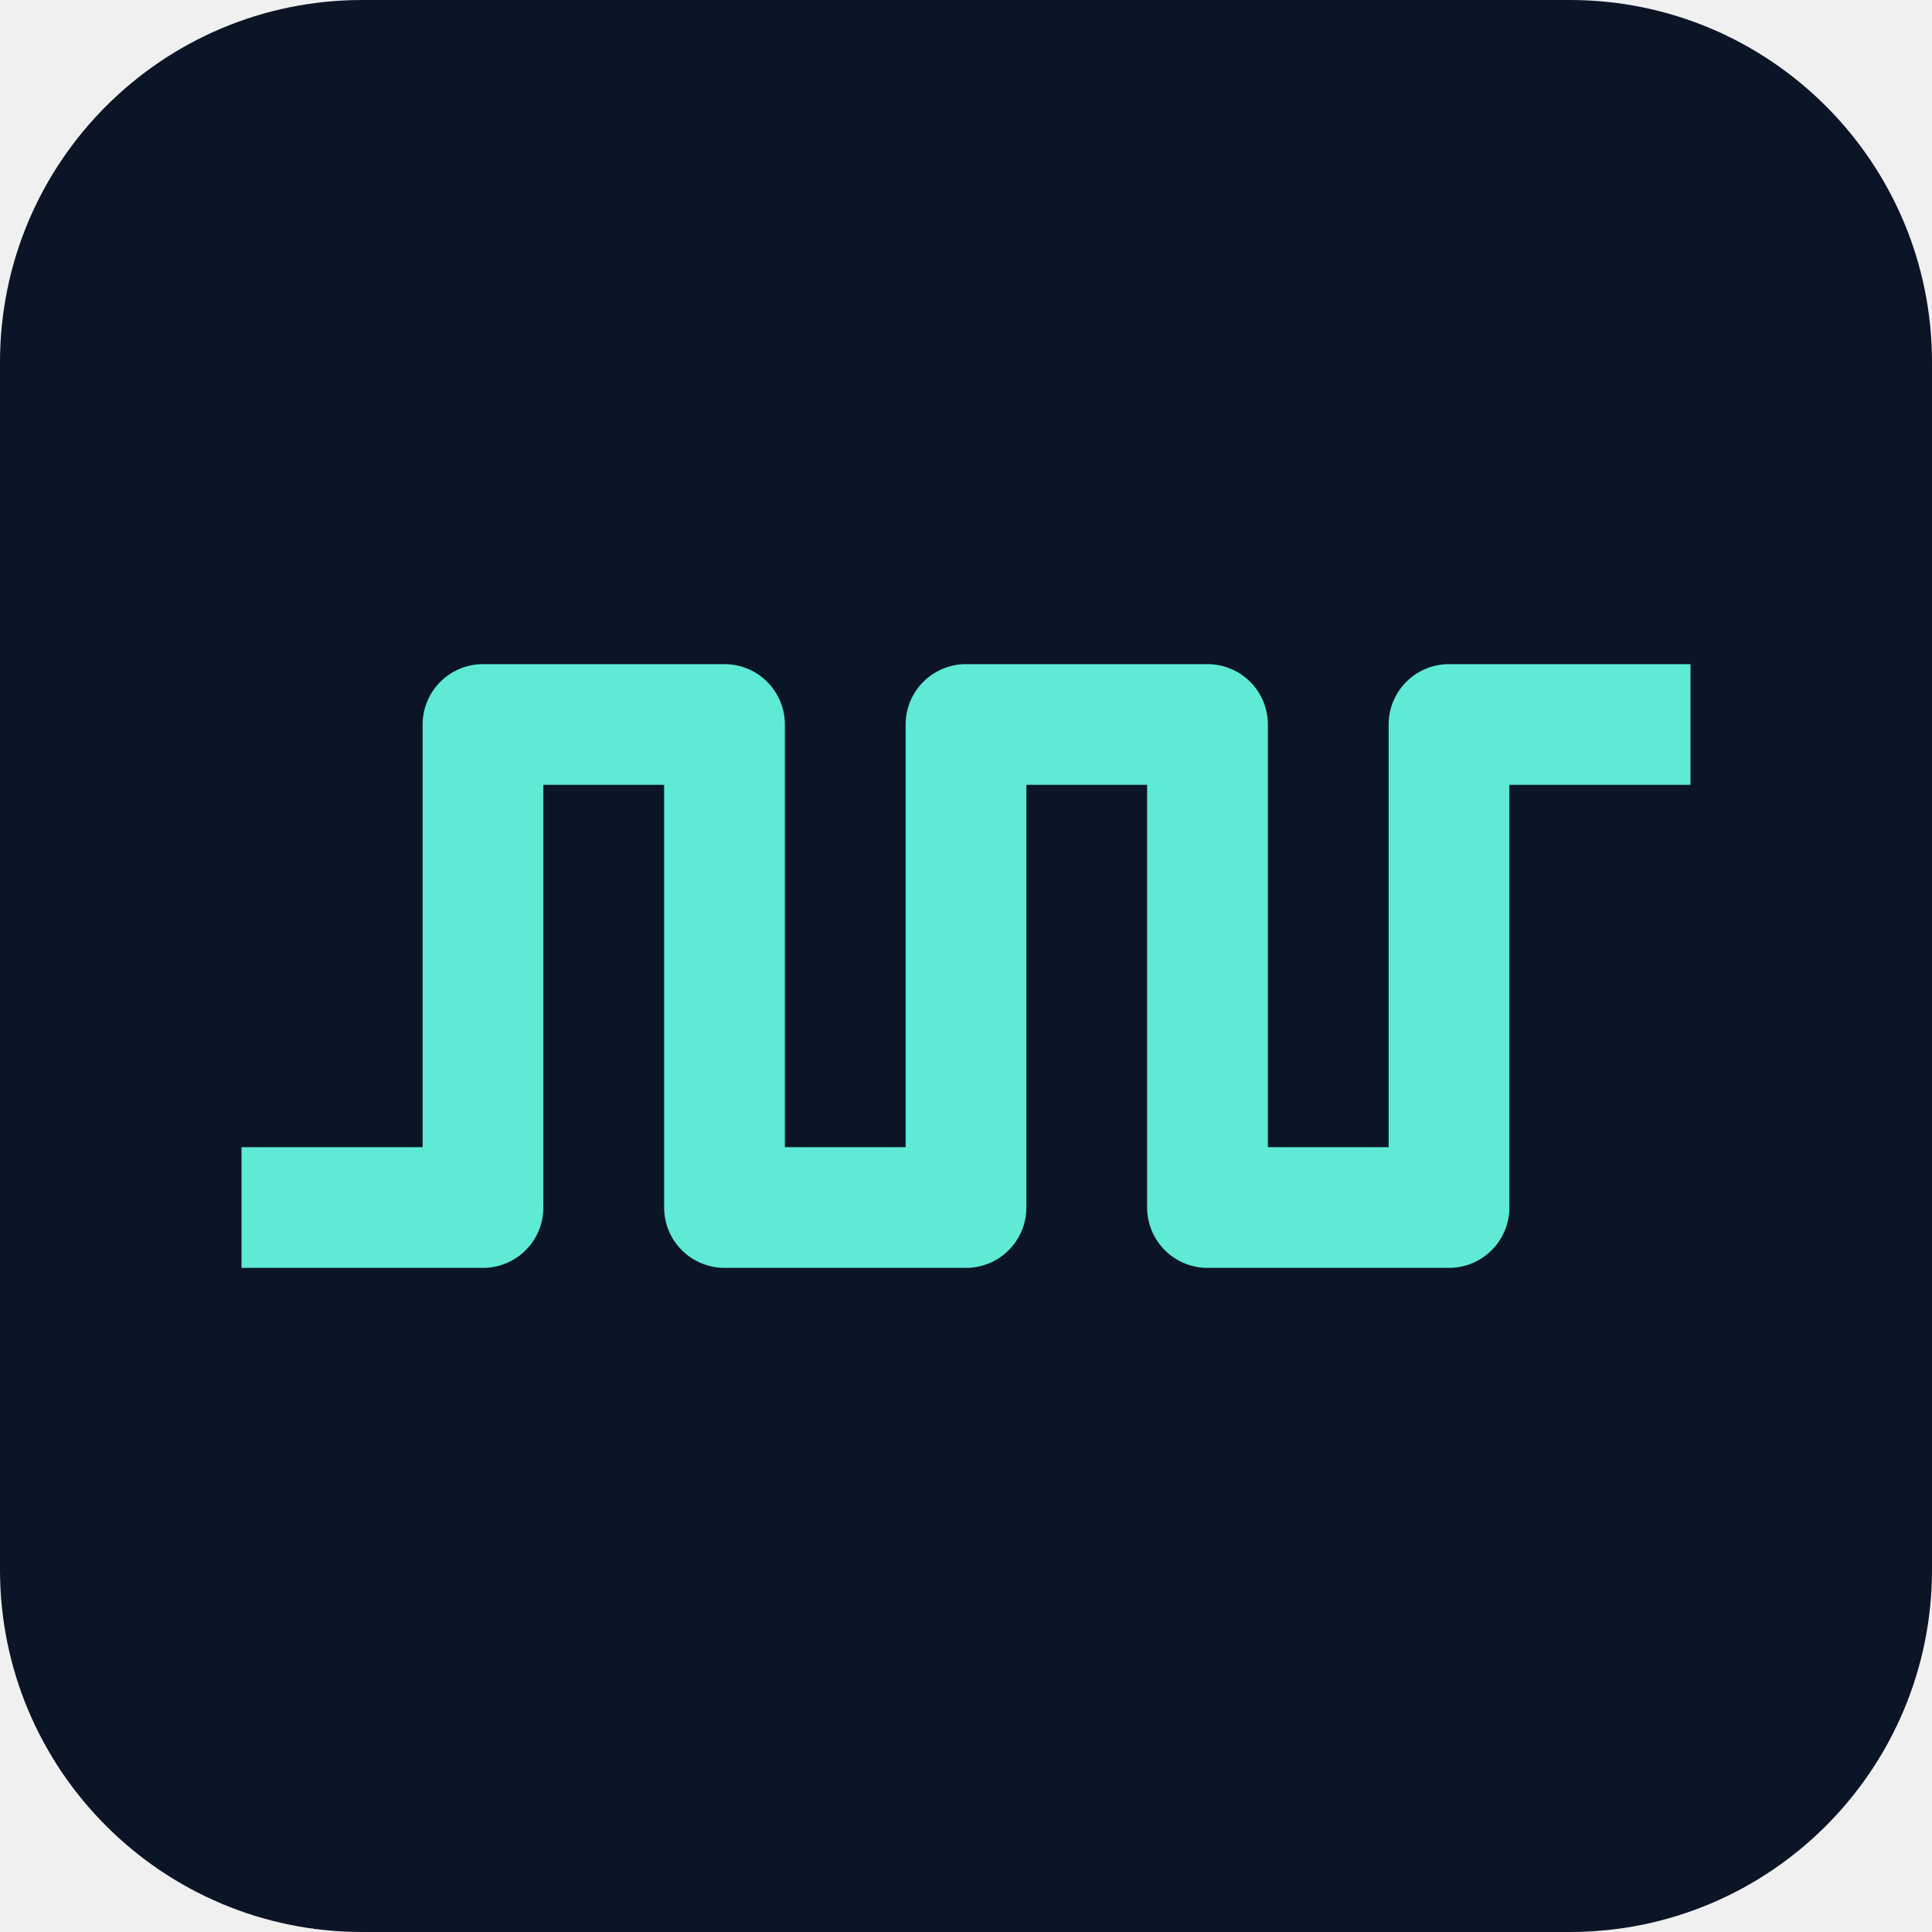
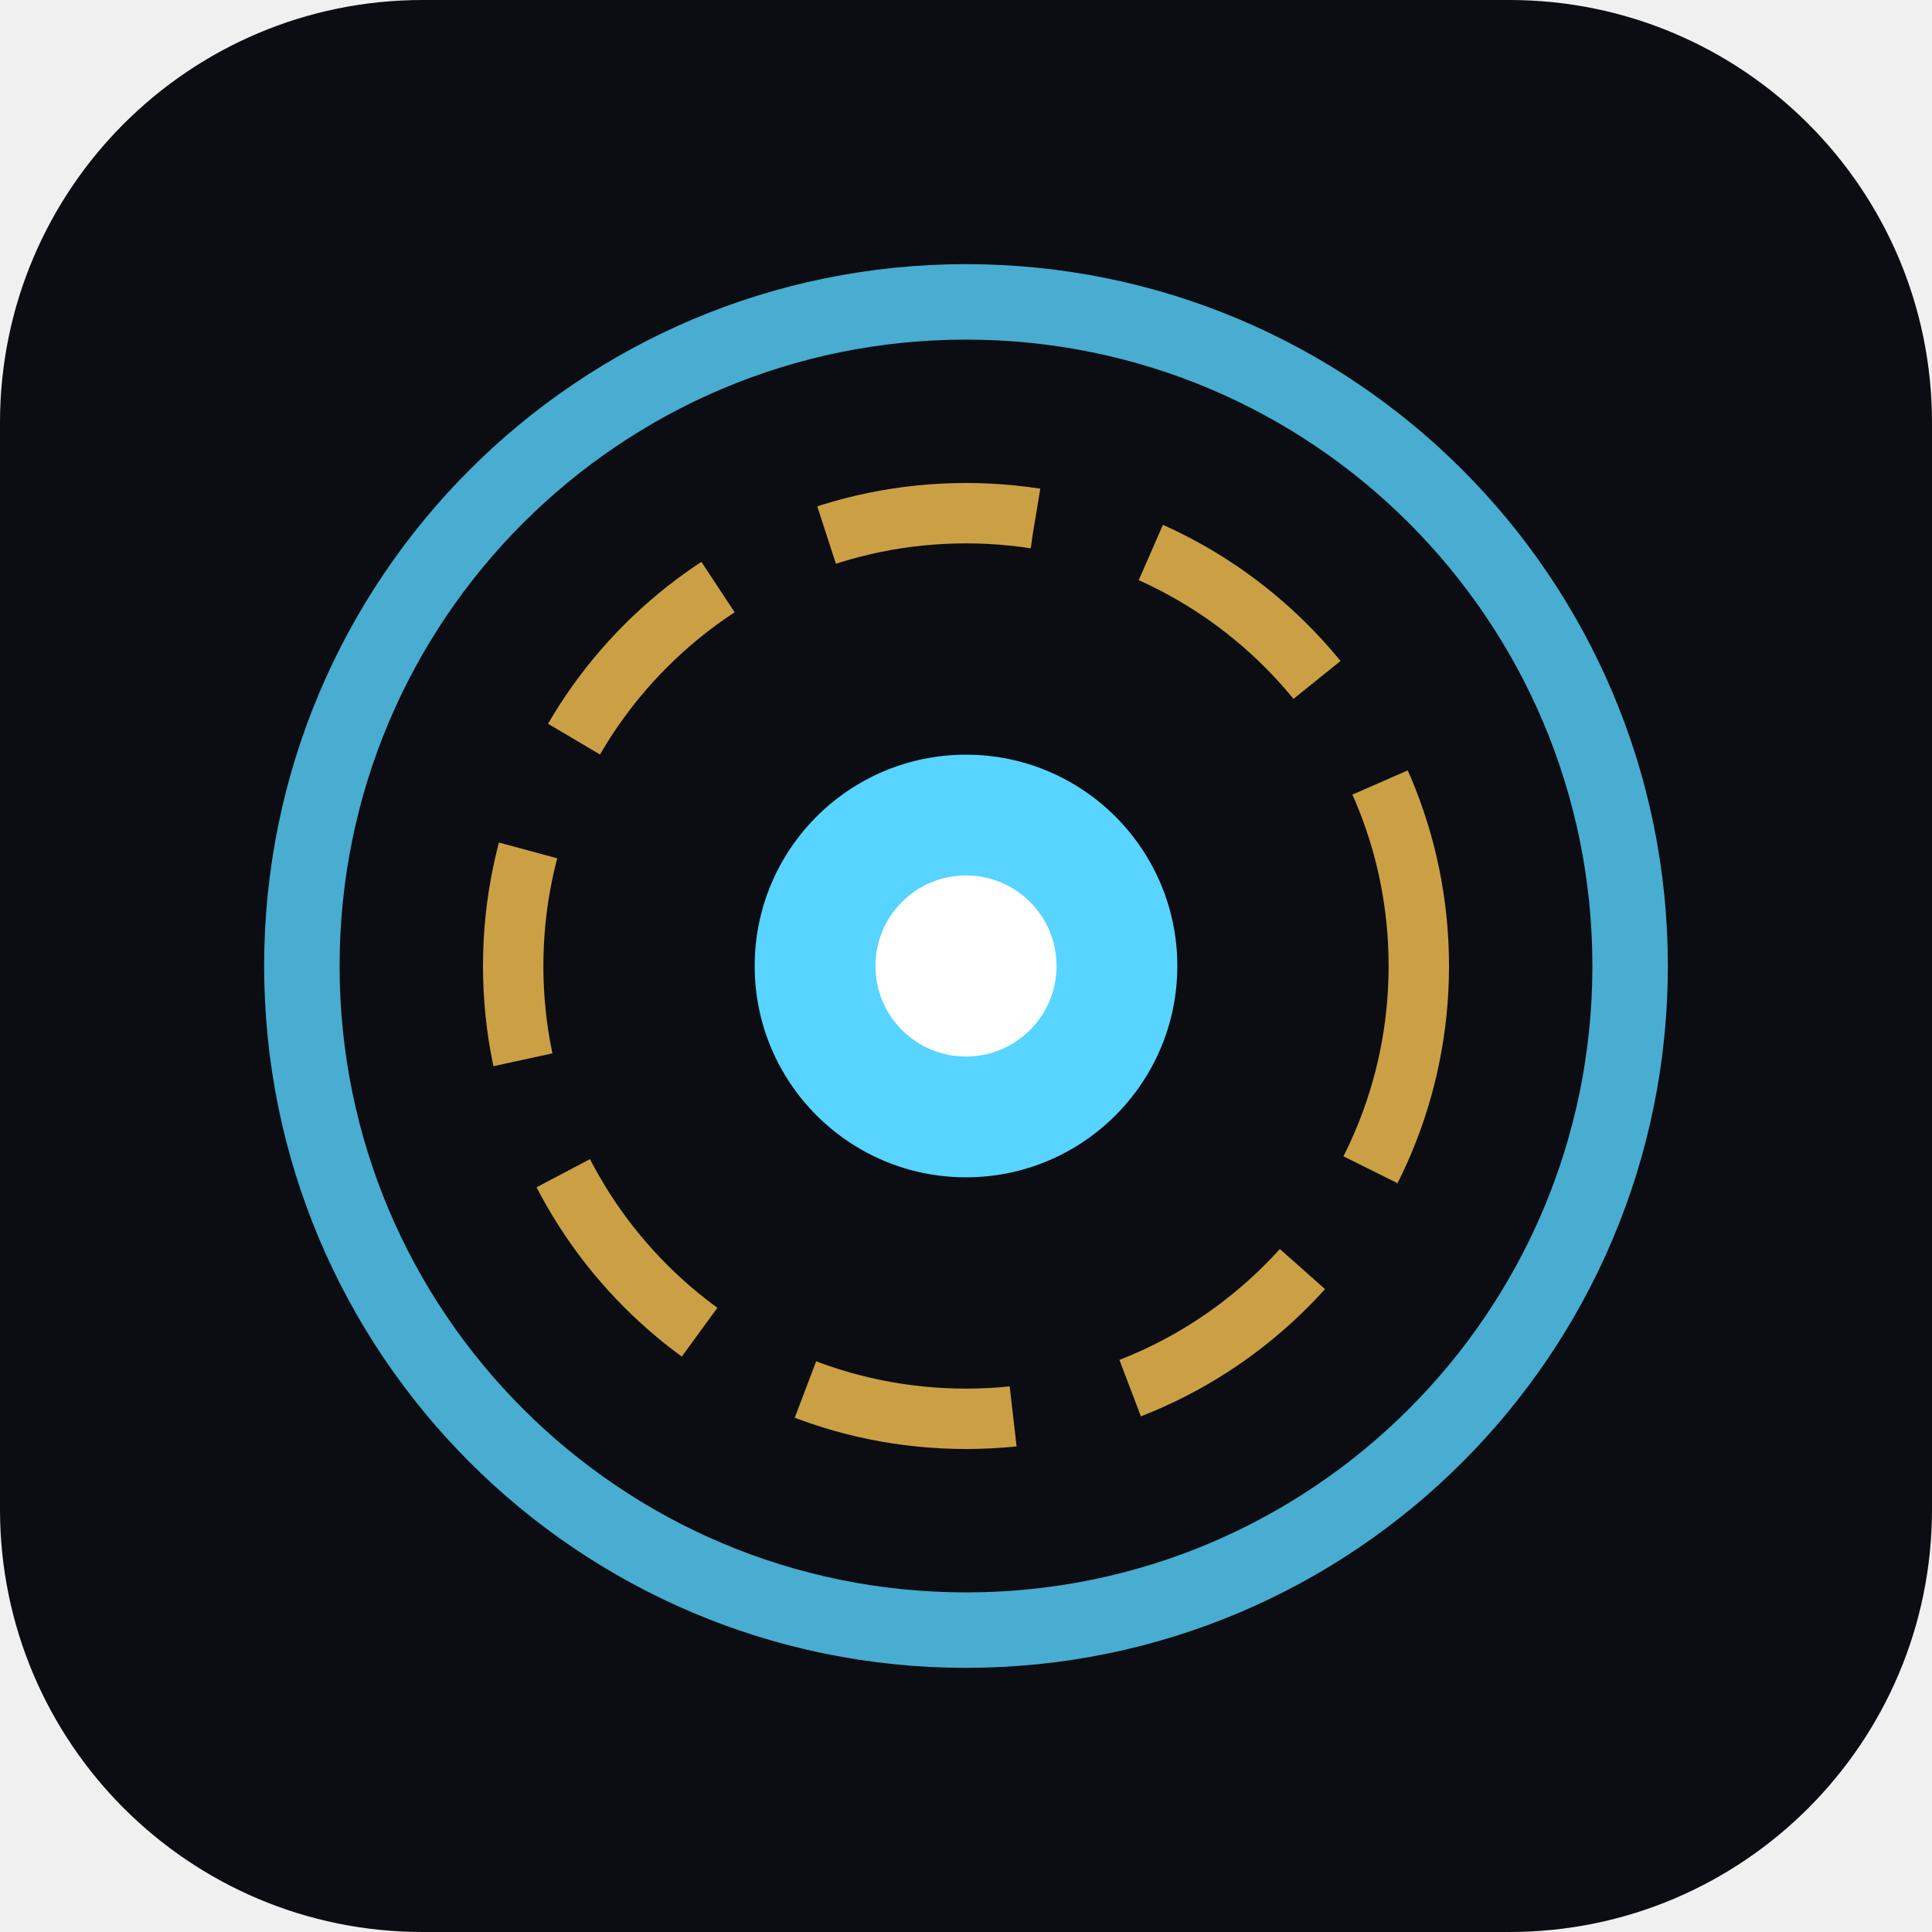
<svg xmlns="http://www.w3.org/2000/svg" viewBox="0 0 64 64">
-   <rect width="64" height="64" rx="12" fill="#0b1526" />
-   <path d="M8 40h8V24h8v16h8V24h8v16h8V24h8" fill="none" stroke="#5eead4" stroke-width="4" stroke-linejoin="round" />
+   <rect width="64" height="64" rx="14" fill="#0b0d12" />
+   <circle cx="32" cy="32" r="22" fill="none" stroke="#57d4ff" stroke-width="2.5" opacity="0.8" />
+   <circle cx="32" cy="32" r="15" fill="none" stroke="#e0b04a" stroke-width="2" stroke-dasharray="7 4" opacity="0.9" />
+   <circle cx="32" cy="32" r="7" fill="#57d4ff" />
+   <circle cx="32" cy="32" r="3" fill="#ffffff" />
</svg>
